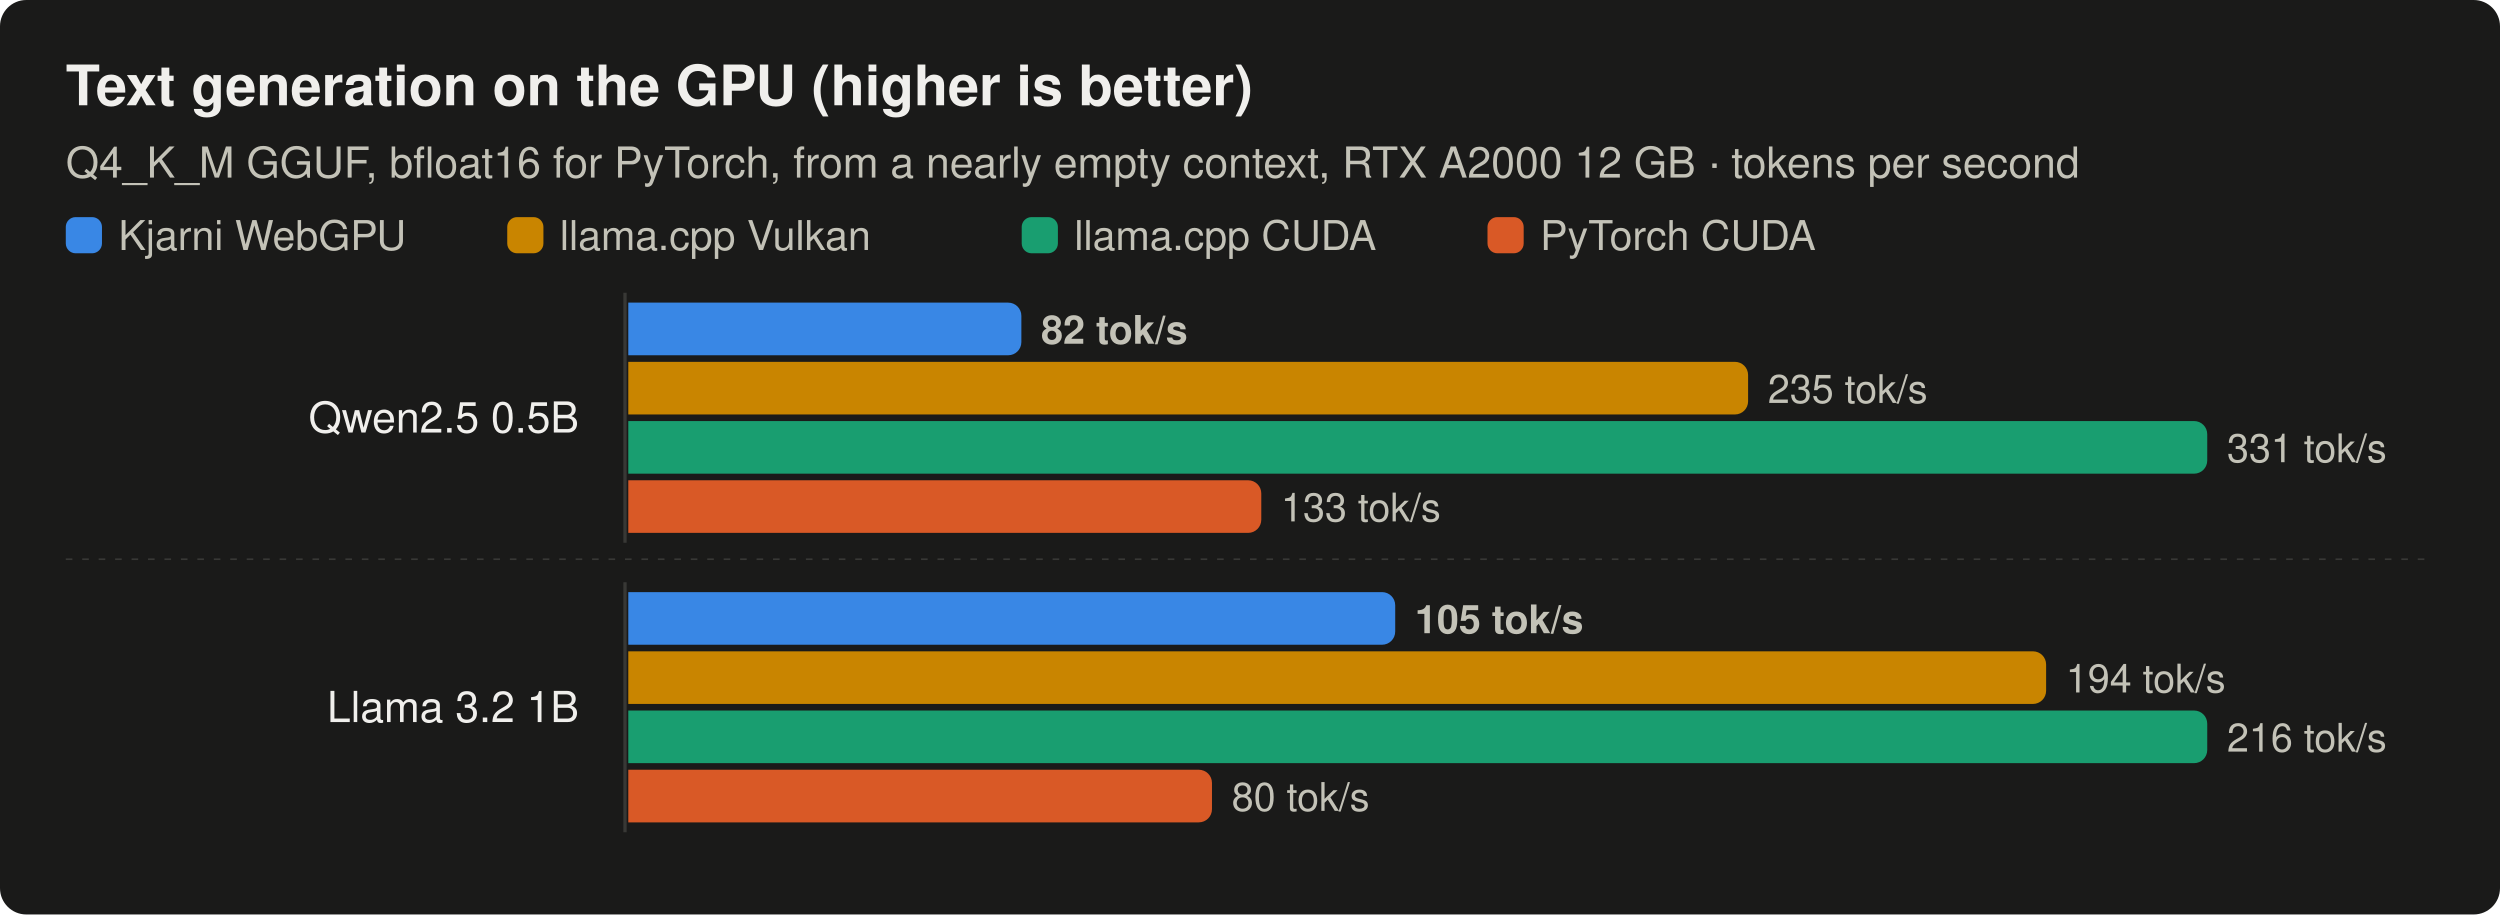
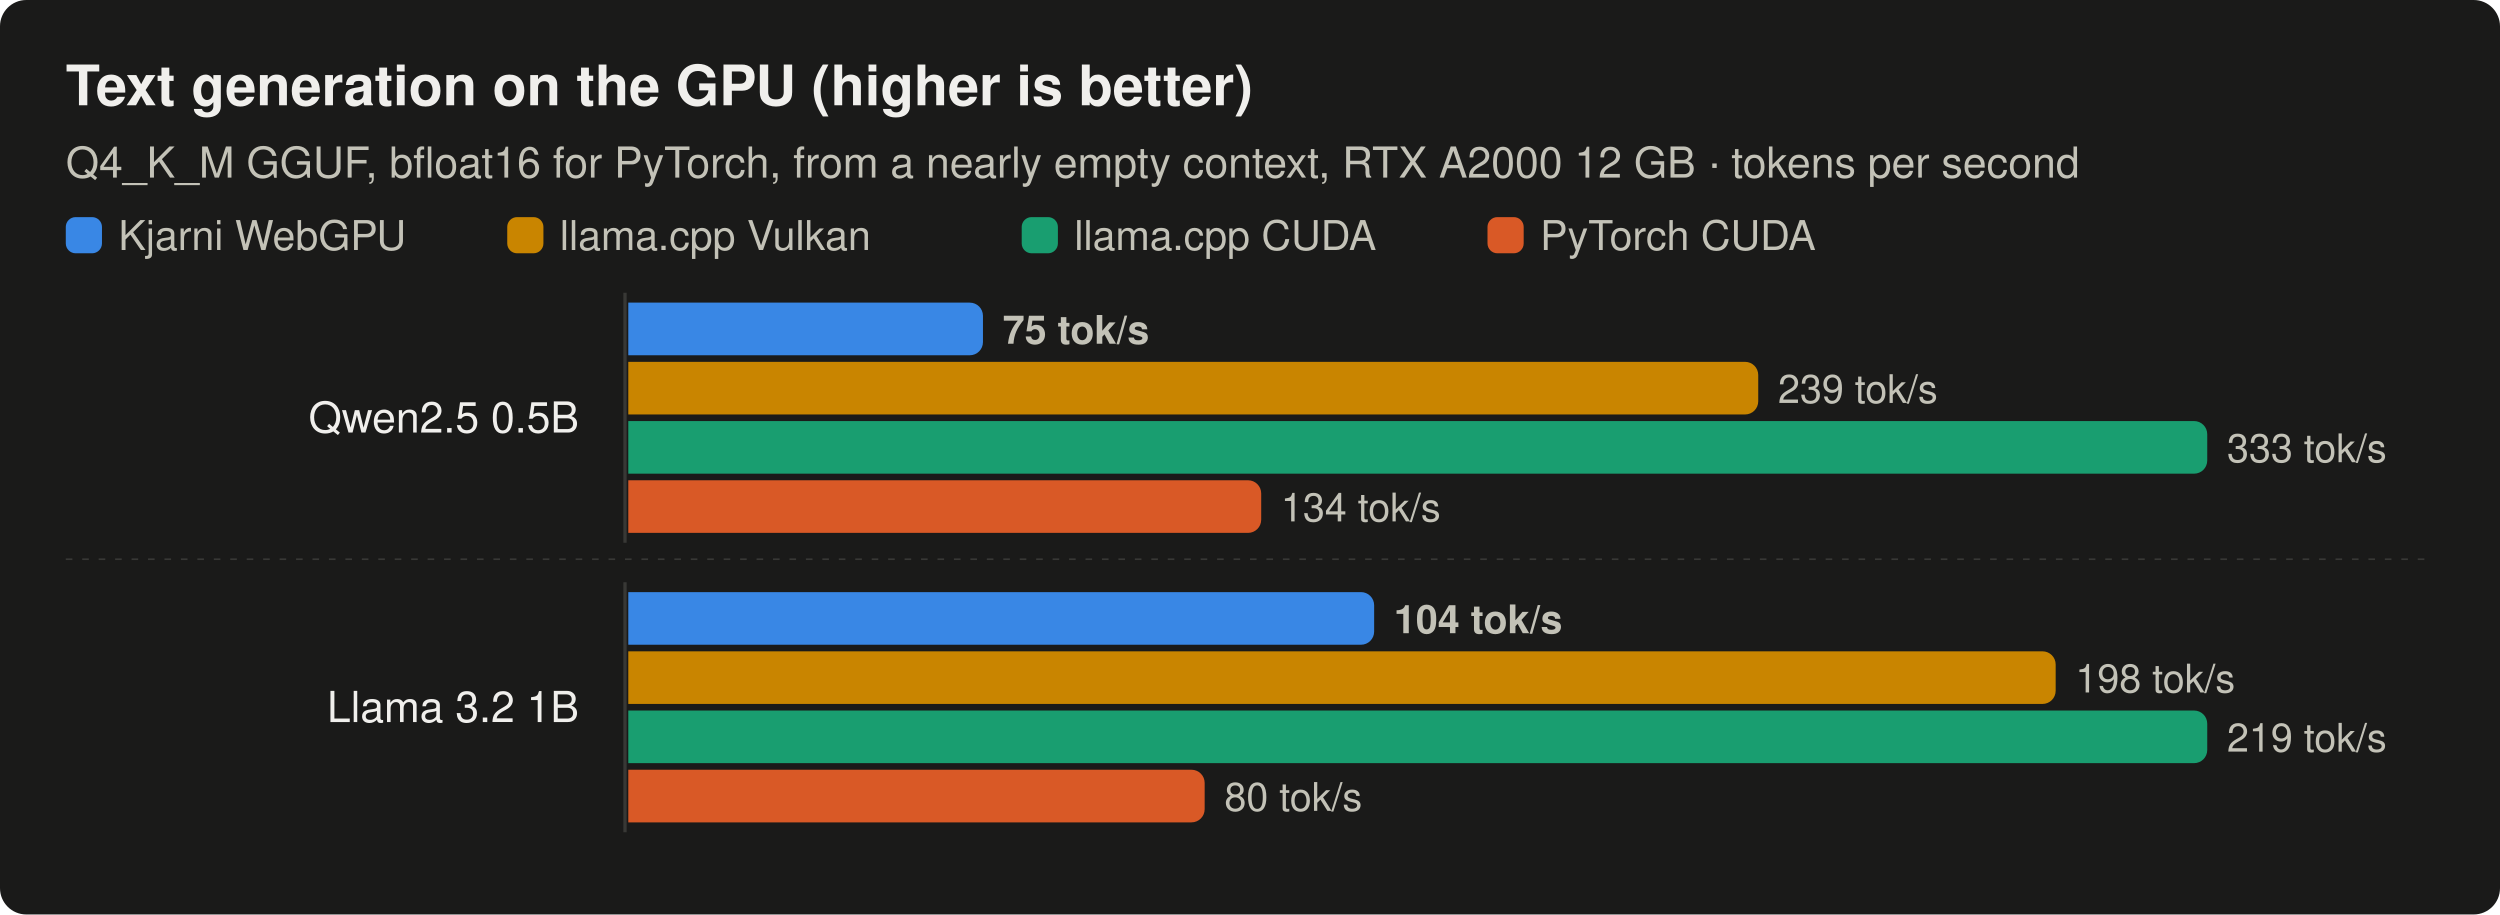
<svg xmlns="http://www.w3.org/2000/svg" width="760" height="278" viewBox="0 0 760 278" font-family="-apple-system, BlinkMacSystemFont, 'Segoe UI', Helvetica, Arial, sans-serif" role="img" aria-label="Text generation on the GPU (higher is better)">
  <rect width="760" height="278" rx="8" fill="#1a1a19" />
  <text x="20" y="32" font-size="17" font-weight="600" fill="#f0efec">Text generation on the GPU (higher is better)</text>
  <text x="20" y="54" font-size="13" fill="#c3c2b7">Q4_K_M GGUF, bfloat16 for PyTorch, from a nearly empty context, RTX A2000 12 GB · tokens per second</text>
  <rect x="20" y="66" width="11" height="11" rx="3" fill="#3987e5" />
  <text x="36" y="76" font-size="12.5" fill="#c3c2b7">Kjarni WebGPU</text>
  <rect x="154.2" y="66" width="11" height="11" rx="3" fill="#c98500" />
  <text x="170.2" y="76" font-size="12.5" fill="#c3c2b7">llama.cpp Vulkan</text>
  <rect x="310.6" y="66" width="11" height="11" rx="3" fill="#199e70" />
  <text x="326.6" y="76" font-size="12.5" fill="#c3c2b7">llama.cpp CUDA</text>
  <rect x="452.2" y="66" width="11" height="11" rx="3" fill="#d95926" />
  <text x="468.2" y="76" font-size="12.5" fill="#c3c2b7">PyTorch CUDA</text>
  <text x="176" y="131.5" text-anchor="end" font-size="13" fill="#f0efec">Qwen2.5 0.5B</text>
  <line x1="190" y1="89" x2="190" y2="165" stroke="#383835" stroke-width="1" />
-   <path d="M191,92 h115.495 a4,4 0 0 1 4,4 v8 a4,4 0 0 1 -4,4 h-115.495 z" fill="#3987e5" />
-   <text x="316.495" y="104.5" font-size="12" fill="#c3c2b7" font-weight="600">82 tok/s</text>
-   <path d="M191,110 h336.422 a4,4 0 0 1 4,4 v8 a4,4 0 0 1 -4,4 h-336.422 z" fill="#c98500" />
-   <text x="537.422" y="122.5" font-size="12" fill="#c3c2b7">235 tok/s</text>
-   <path d="M191,128 h476 a4,4 0 0 1 4,4 v8 a4,4 0 0 1 -4,4 h-476 z" fill="#199e70" />
-   <text x="677.0" y="140.5" font-size="12" fill="#c3c2b7">331 tok/s</text>
-   <path d="M191,146 h188.43 a4,4 0 0 1 4,4 v8 a4,4 0 0 1 -4,4 h-188.43 z" fill="#d95926" />
-   <text x="389.43" y="158.5" font-size="12" fill="#c3c2b7">133 tok/s</text>
+   <path d="M191,92 h103.82 a4,4 0 0 1 4,4 v8 a4,4 0 0 1 -4,4 h-103.82 z" fill="#3987e5" />
+   <text x="304.82" y="104.5" font-size="12" fill="#c3c2b7" font-weight="600">75 tok/s</text>
+   <path d="M191,110 h339.503 a4,4 0 0 1 4,4 v8 a4,4 0 0 1 -4,4 h-339.503 z" fill="#c98500" />
+   <text x="540.503" y="122.5" font-size="12" fill="#c3c2b7">239 tok/s</text>
+   <path d="M191,128 h476.0 a4,4 0 0 1 4,4 v8 a4,4 0 0 1 -4,4 h-476.0 z" fill="#199e70" />
+   <text x="677.0" y="140.5" font-size="12" fill="#c3c2b7">333 tok/s</text>
+   <path d="M191,146 h188.404 a4,4 0 0 1 4,4 v8 a4,4 0 0 1 -4,4 h-188.404 z" fill="#d95926" />
+   <text x="389.404" y="158.5" font-size="12" fill="#c3c2b7">134 tok/s</text>
  <line x1="20" y1="170.0" x2="740" y2="170.0" stroke="#383835" stroke-width="0.5" stroke-dasharray="2 3" />
  <text x="176" y="219.5" text-anchor="end" font-size="13" fill="#f0efec">Llama 3.2 1B</text>
  <line x1="190" y1="177" x2="190" y2="253" stroke="#383835" stroke-width="1" />
-   <path d="M191,180 h229.143 a4,4 0 0 1 4,4 v8 a4,4 0 0 1 -4,4 h-229.143 z" fill="#3987e5" />
-   <text x="430.143" y="192.5" font-size="12" fill="#c3c2b7" font-weight="600">105 tok/s</text>
-   <path d="M191,198 h427.018 a4,4 0 0 1 4,4 v8 a4,4 0 0 1 -4,4 h-427.018 z" fill="#c98500" />
-   <text x="628.018" y="210.5" font-size="12" fill="#c3c2b7">194 tok/s</text>
+   <path d="M191,180 h222.741 a4,4 0 0 1 4,4 v8 a4,4 0 0 1 -4,4 h-222.741 z" fill="#3987e5" />
+   <text x="423.741" y="192.5" font-size="12" fill="#c3c2b7" font-weight="600">104 tok/s</text>
+   <path d="M191,198 h429.923 a4,4 0 0 1 4,4 v8 a4,4 0 0 1 -4,4 h-429.923 z" fill="#c98500" />
+   <text x="630.923" y="210.5" font-size="12" fill="#c3c2b7">198 tok/s</text>
  <path d="M191,216 h476.0 a4,4 0 0 1 4,4 v8 a4,4 0 0 1 -4,4 h-476.0 z" fill="#199e70" />
-   <text x="677.0" y="228.5" font-size="12" fill="#c3c2b7">216 tok/s</text>
-   <path d="M191,234 h173.441 a4,4 0 0 1 4,4 v8 a4,4 0 0 1 -4,4 h-173.441 z" fill="#d95926" />
-   <text x="374.441" y="246.5" font-size="12" fill="#c3c2b7">80 tok/s</text>
+   <text x="677.0" y="228.5" font-size="12" fill="#c3c2b7">219 tok/s</text>
+   <path d="M191,234 h171.217 a4,4 0 0 1 4,4 v8 a4,4 0 0 1 -4,4 h-171.217 z" fill="#d95926" />
+   <text x="372.217" y="246.5" font-size="12" fill="#c3c2b7">80 tok/s</text>
</svg>
